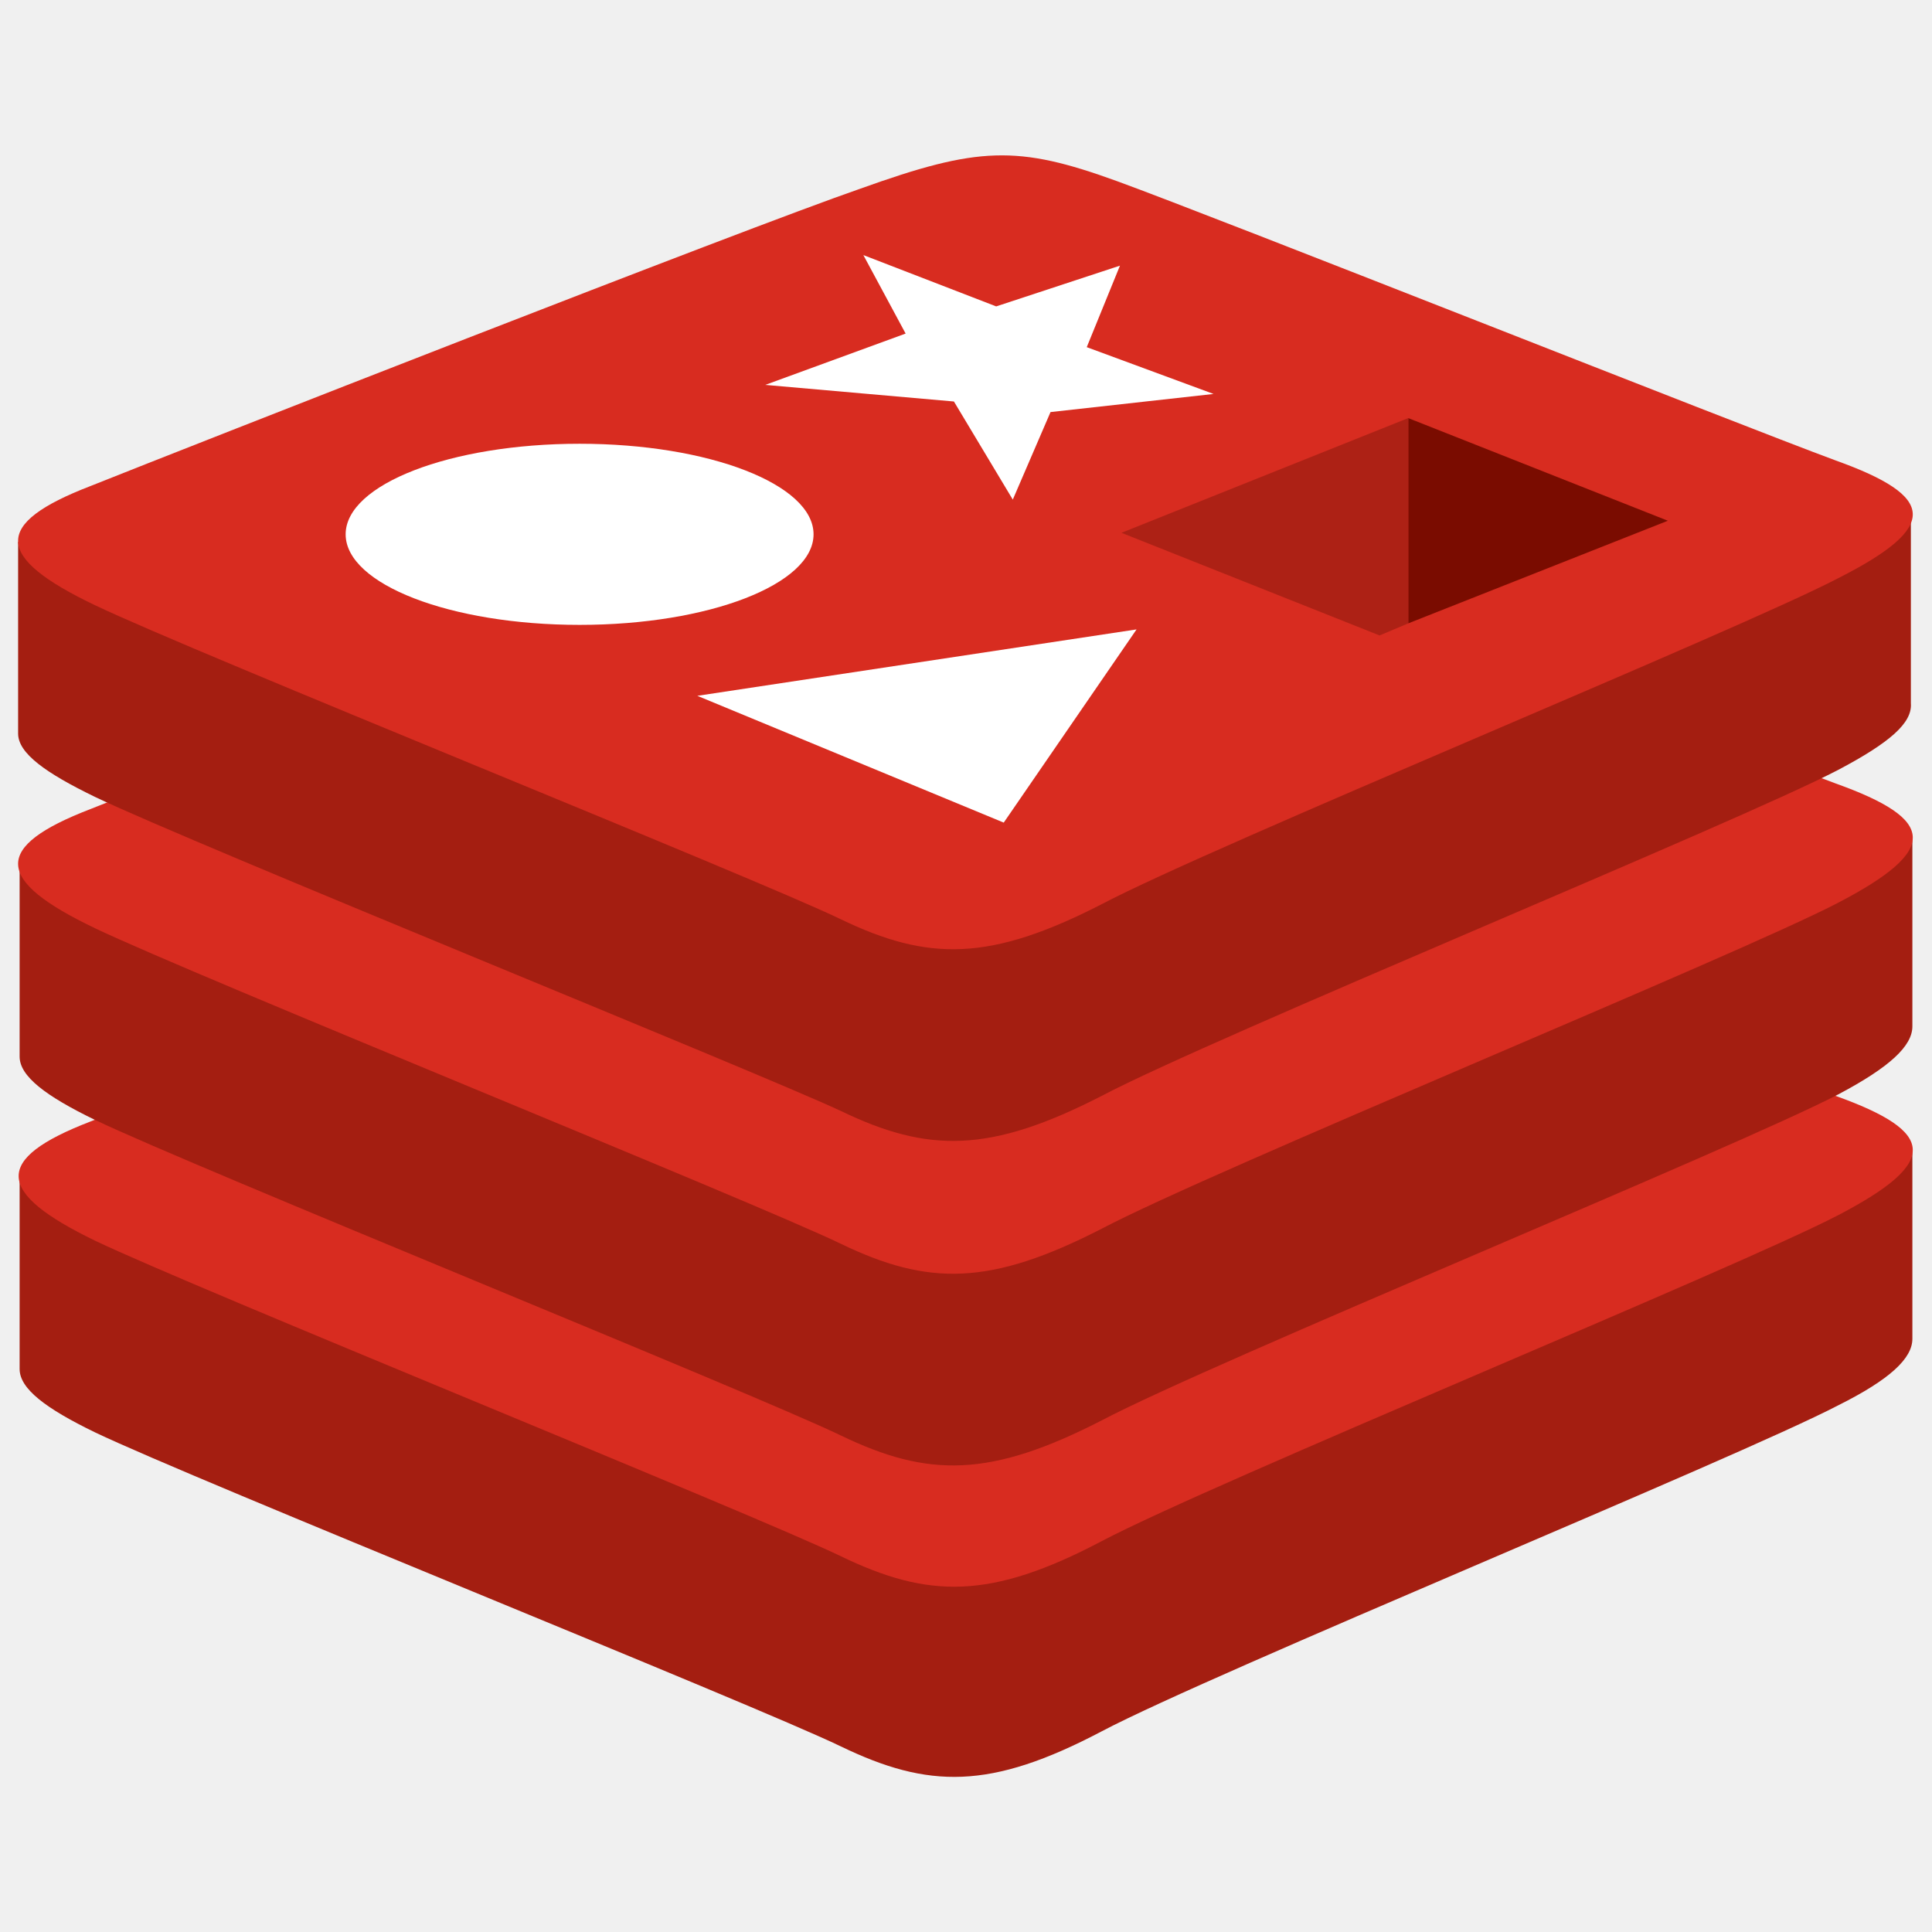
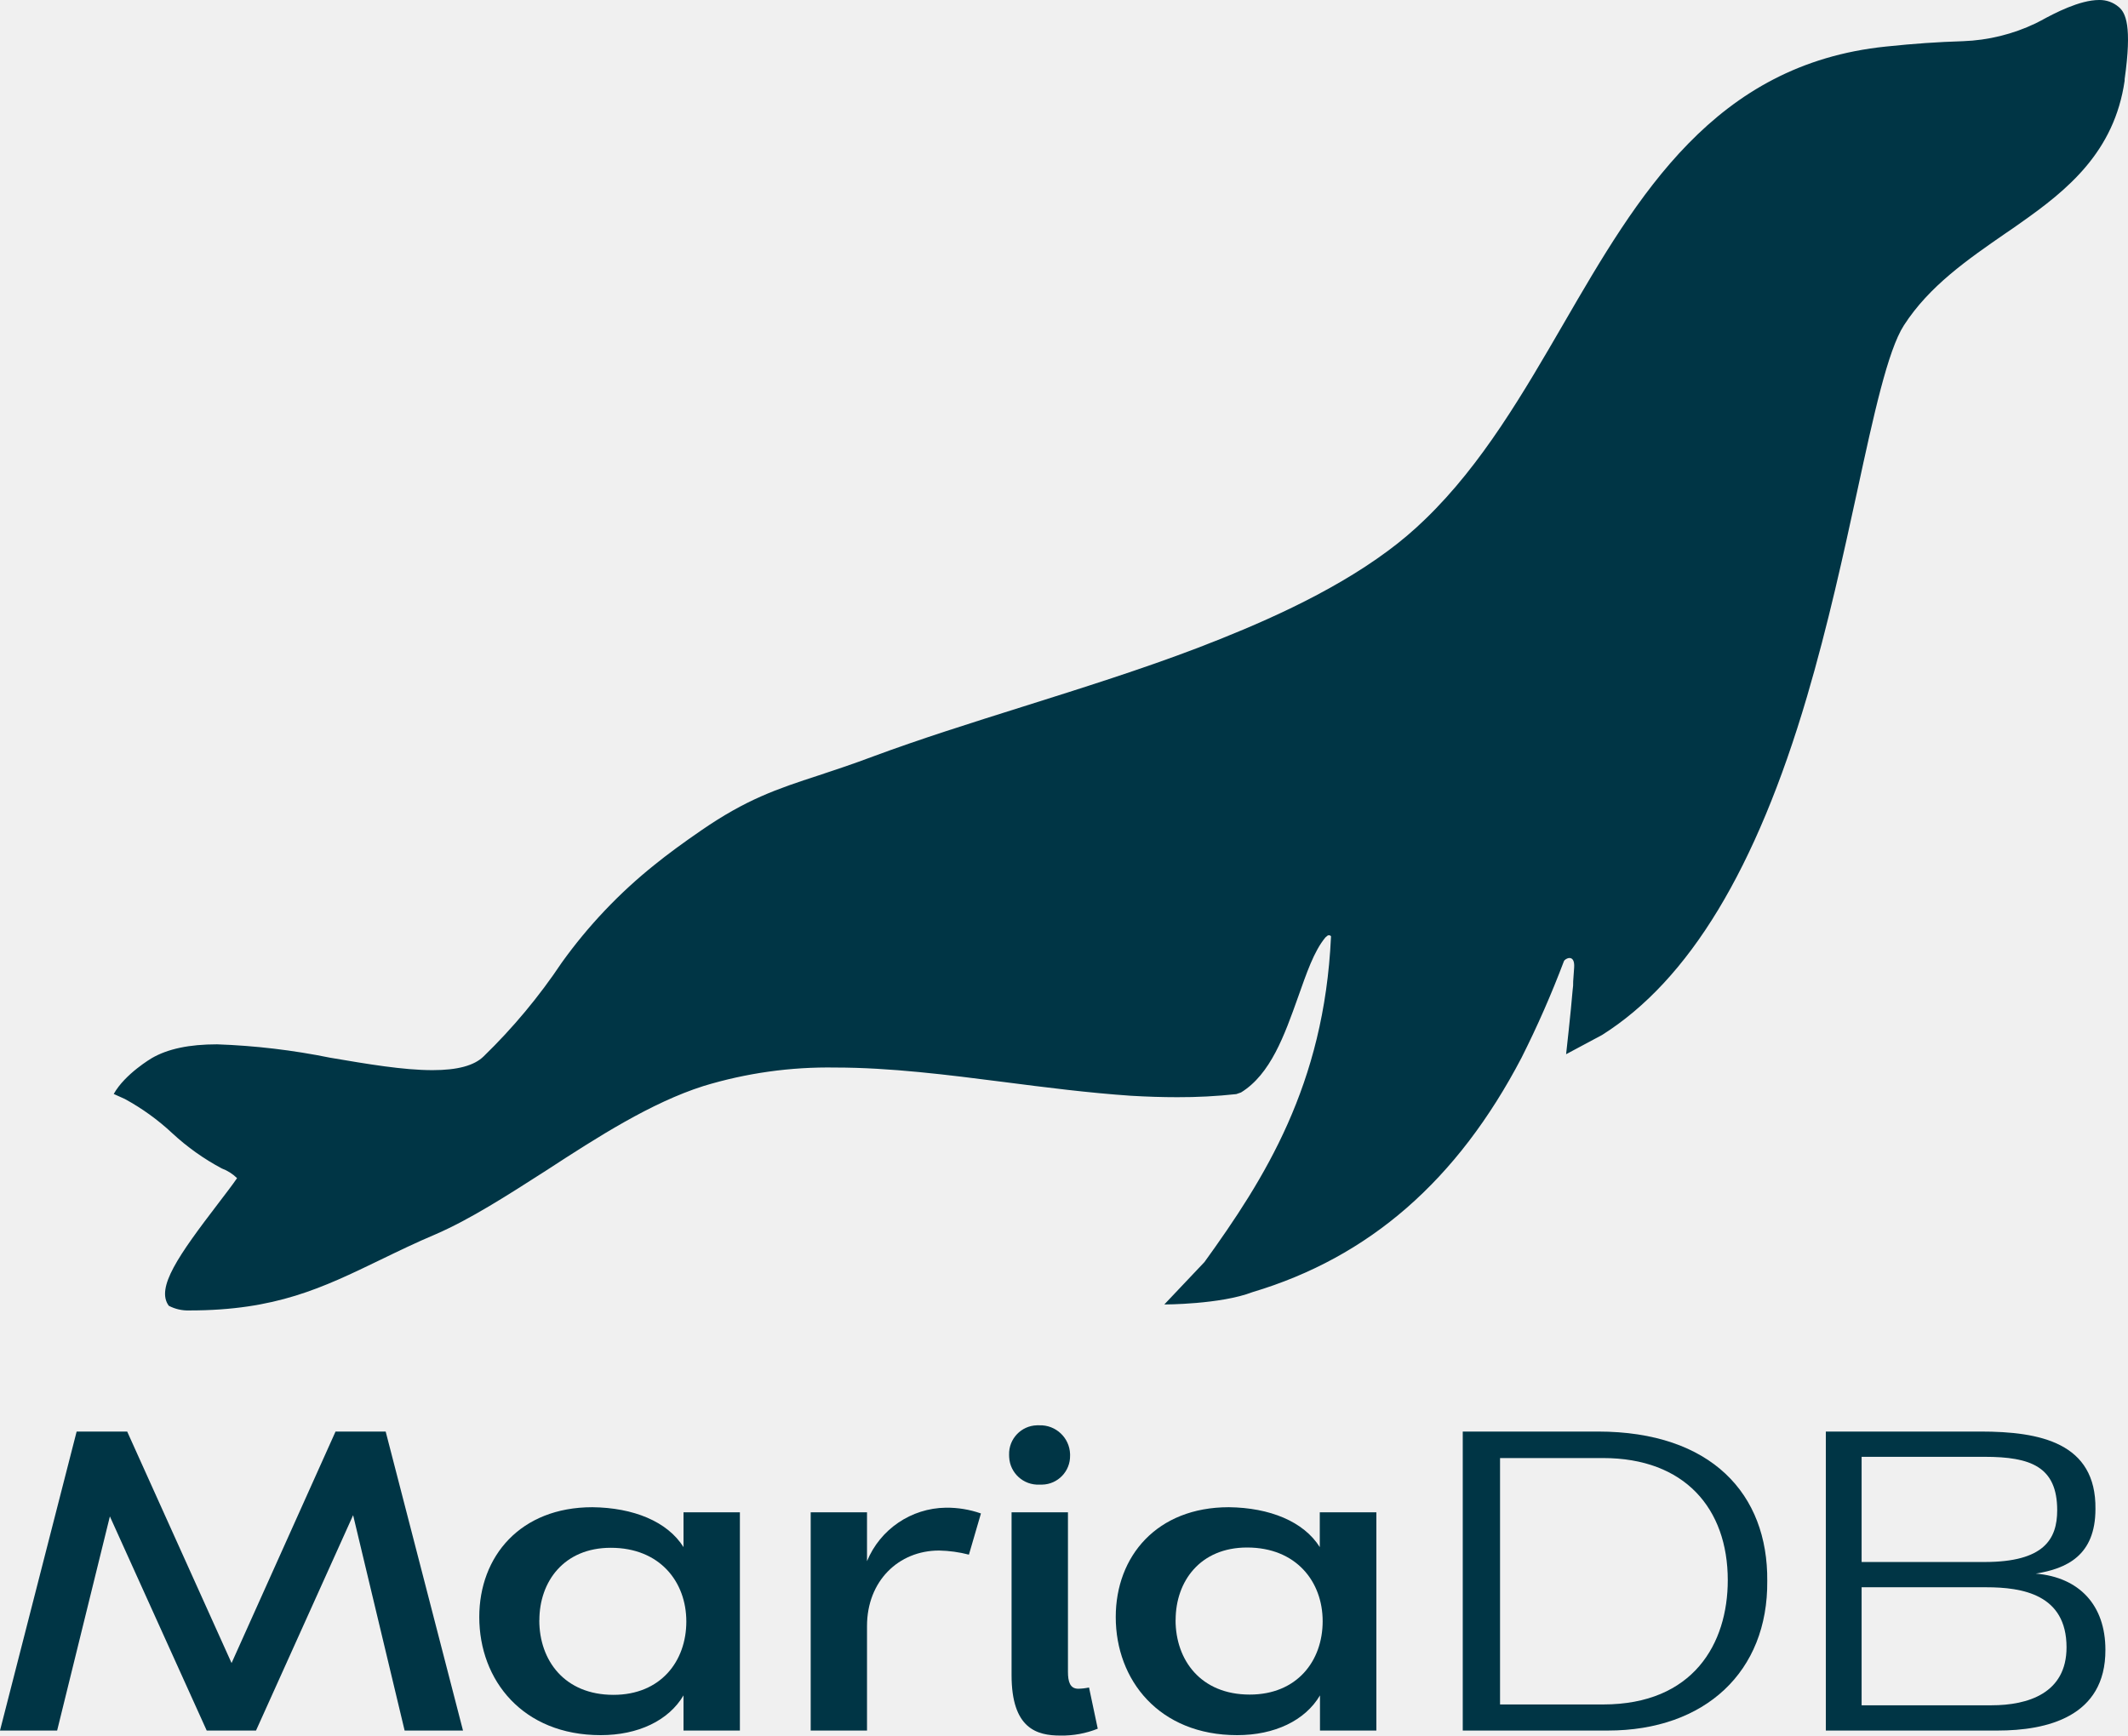
- <svg xmlns="http://www.w3.org/2000/svg" viewBox="0 0 128 128">
-   <path fill="#A41E11" d="M121.8 93.1c-6.7 3.5-41.4 17.7-48.8 21.6-7.4 3.9-11.5 3.8-17.3 1S13 98.1 6.3 94.9c-3.3-1.6-5-2.9-5-4.2V78s48-10.5 55.8-13.2c7.8-2.8 10.4-2.9 17-.5s46.1 9.5 52.6 11.9v12.5c0 1.3-1.5 2.7-4.9 4.4z" />
-   <path fill="#D82C20" d="M121.8 80.5C115.1 84 80.4 98.2 73 102.1c-7.4 3.9-11.5 3.8-17.3 1-5.8-2.8-42.7-17.7-49.4-20.9C-.3 79-.5 76.8 6 74.3c6.5-2.6 43.2-17 51-19.7 7.8-2.8 10.4-2.9 17-.5s41.1 16.1 47.6 18.5c6.7 2.4 6.9 4.4.2 7.9z" />
-   <path fill="#A41E11" d="M121.8 72.5C115.1 76 80.4 90.2 73 94.1c-7.4 3.8-11.5 3.8-17.3 1C49.9 92.3 13 77.4 6.3 74.2c-3.3-1.6-5-2.9-5-4.2V57.3s48-10.5 55.8-13.2c7.8-2.8 10.4-2.9 17-.5s46.1 9.5 52.6 11.9V68c0 1.3-1.5 2.7-4.9 4.5z" />
-   <path fill="#D82C20" d="M121.8 59.8c-6.7 3.5-41.4 17.7-48.8 21.6-7.4 3.8-11.5 3.8-17.3 1C49.9 79.6 13 64.7 6.3 61.5s-6.8-5.4-.3-7.9c6.5-2.6 43.2-17 51-19.7 7.8-2.8 10.4-2.9 17-.5s41.1 16.1 47.6 18.5c6.7 2.4 6.9 4.4.2 7.9z" />
-   <path fill="#A41E11" d="M121.8 51c-6.7 3.5-41.4 17.7-48.8 21.6-7.4 3.8-11.5 3.8-17.3 1C49.9 70.9 13 56 6.3 52.8c-3.3-1.6-5.1-2.9-5.1-4.2V35.9s48-10.5 55.8-13.2c7.8-2.8 10.4-2.9 17-.5s46.1 9.5 52.6 11.9v12.5c.1 1.3-1.4 2.6-4.8 4.4z" />
-   <path fill="#D82C20" d="M121.8 38.3C115.1 41.8 80.4 56 73 59.9c-7.4 3.8-11.5 3.8-17.3 1S13 43.3 6.3 40.1s-6.8-5.4-.3-7.9c6.5-2.6 43.2-17 51-19.7 7.8-2.8 10.4-2.9 17-.5s41.1 16.1 47.6 18.5c6.7 2.4 6.9 4.4.2 7.8z" />
-   <path fill="#fff" d="M80.4 26.1l-10.8 1.2-2.5 5.8-3.9-6.5-12.5-1.1 9.3-3.4-2.8-5.2 8.8 3.4 8.2-2.7L72 23zM66.5 54.5l-20.3-8.4 29.1-4.4z" />
-   <ellipse fill="#fff" cx="38.4" cy="35.4" rx="15.5" ry="6" />
-   <path fill="#7A0C00" d="M93.3 27.7l17.2 6.8-17.2 6.8z" />
-   <path fill="#AD2115" d="M74.3 35.3l19-7.6v13.6l-1.9.8z" />
+ <svg xmlns="http://www.w3.org/2000/svg" viewBox="0 0 309.87 252.79">
+   <defs>
+     <style>.a{fill:#003545;}</style>
+   </defs>
+   <path class="a" d="M56.16,208.51l11.26,43.55h-8.5l-7.5-31.37L37.28,252.06H30.1L16,220.87,8.32,252.06H0l11.16-43.55h7.36l15.2,33.72,15.14-33.72Z" />
+   <path class="a" d="M99.53,225.34v-5.07h8.21v31.79H99.53v-5.12c-2.17,3.68-6.63,5.79-12.06,5.79-11.35,0-17.68-8-17.68-17.2,0-8.87,6-16,16.47-16C92.23,219.6,97.18,221.6,99.53,225.34ZM78.53,236c0,5.85,3.68,10.86,10.8,10.86,6.87,0,10.61-4.89,10.61-10.68s-3.86-10.74-11-10.74c-6.84,0-10.4,4.94-10.4,10.56Z" />
+   <path class="a" d="M126.25,252.06h-8.2V220.27h8.2v7.12a12.6,12.6,0,0,1,11.46-7.79,14.92,14.92,0,0,1,5.13.84l-1.75,6a18.68,18.68,0,0,0-4.34-.6c-5.92,0-10.5,4.46-10.5,11Z" />
+   <path class="a" d="M146.94,211.88A4.17,4.17,0,0,1,151,207.6h.35a4.34,4.34,0,0,1,4.47,4.19V212a4.16,4.16,0,0,1-4.07,4.24l-.4,0a4.22,4.22,0,0,1-4.4-4Zm.36,8.39h8.21V243.5c0,1.44.3,2.47,1.5,2.47a8.3,8.3,0,0,0,1.57-.18l1.27,6a14,14,0,0,1-5.43,1c-3.44,0-7.12-1-7.12-8.81Z" />
+   <path class="a" d="M192.18,225.34v-5.07h8.24v31.79h-8.21v-5.12c-2.17,3.68-6.63,5.79-12.06,5.79-11.34,0-17.68-8-17.68-17.2,0-8.87,6-16,16.47-16C184.88,219.6,189.83,221.6,192.18,225.34Zm-21,10.62c0,5.85,3.68,10.86,10.8,10.86,6.88,0,10.62-4.89,10.62-10.68s-3.87-10.74-11-10.74c-6.85,0-10.41,4.94-10.41,10.56Z" />
+   <path class="a" d="M213,208.51h19.67c16.53,0,24.79,9.11,24.67,21.77.12,13.16-9,21.78-23.22,21.78H213Zm5.43,3.86v35.89h15c13.15,0,18.16-8.87,18.16-18.1,0-10.43-6.27-17.79-18.16-17.79Z" />
+   <path class="a" d="M290.87,252.06h-25V208.51h22.55c8.62,0,16.83,1.62,16.71,11.28,0,6.81-4.23,8.69-8.69,9.41,6.33.54,10.14,4.58,10.14,11.1C306.62,250.07,298.05,252.06,290.87,252.06ZM289,227.51c8.63,0,10.56-3.32,10.56-7.54,0-6.34-3.86-7.78-10.56-7.78H271.08v15.32Zm.24,3.68H271.08v17.19H290c5.31,0,10.92-1.75,10.92-8.44,0-7.72-6.45-8.75-11.7-8.75Z" />
+   <path class="a" d="M308.5,1A4.25,4.25,0,0,0,305.66,0c-2.83,0-6.49,1.92-8.46,3l-.78.4A26.74,26.74,0,0,1,285.85,6c-3.76.12-7,.34-11.22.78-25,2.57-36.15,21.73-46.89,40.26-5.85,10.08-11.89,20.55-20.17,28.55a52.27,52.27,0,0,1-5.45,4.63c-8.57,6.37-19.33,10.92-27.7,14.14-8.06,3.08-16.86,5.85-25.36,8.53-7.79,2.45-15.14,4.77-21.9,7.28-3,1.13-5.64,2-7.93,2.76-6.16,2-10.6,3.53-17.09,8-2.53,1.73-5.07,3.6-6.79,5A71.9,71.9,0,0,0,81.8,140.21a84.12,84.12,0,0,1-11.38,13.66c-1.37,1.34-3.8,2-7.44,2-4.26,0-9.43-.88-14.9-1.81a100,100,0,0,0-16.47-1.95c-4.06,0-7.17.66-9.49,2,0,0-3.91,2.28-5.56,5.23l1.62.73a33.79,33.79,0,0,1,6.92,5,34.37,34.37,0,0,0,7.2,5.12,6.32,6.32,0,0,1,2.22,1.41c-.68,1-1.68,2.29-2.73,3.67-5.77,7.55-9.14,12.32-7.21,14.92a6,6,0,0,0,3,.68c12.58,0,19.34-3.27,27.89-7.41,2.48-1.2,5-2.43,8-3.7,5-2.17,10.38-5.63,16.09-9.29,7.47-4.87,15.28-9.87,22.86-12.28a62.32,62.32,0,0,1,19.23-2.7c8,0,16.42,1.07,24.54,2.11,6.05.78,12.32,1.58,18.47,2,2.39.14,4.6.21,6.75.21a77.35,77.35,0,0,0,8.61-.45l.69-.24c4.31-2.65,6.33-8.34,8.29-13.84,1.26-3.54,2.32-6.72,4-8.74l.32-.27a.41.41,0,0,1,.49.08v.16c-1,21.51-9.66,35.17-18.42,47.31L169.54,190s8.19,0,12.85-1.8c17-5.08,29.83-16.28,39.17-34.14A145.85,145.85,0,0,0,227.73,140c.16-.4,1.63-1.14,1.49.93-.05.61-.09,1.29-.14,2h0a6.94,6.94,0,0,1-.08,1.28c-.24,3-.95,9.34-.95,9.34l5.25-2.81c12.66-8,22.42-24.14,29.82-49.25,3.08-10.46,5.34-20.85,7.33-30,2.38-11,4.43-20.43,6.78-24.09,3.69-5.74,9.32-9.62,14.77-13.39.74-.51,1.49-1,2.22-1.54,6.85-4.81,13.66-10.36,15.16-20.71v-.23C310.47,3.82,309.55,1.85,308.5,1Z" />
</svg>
